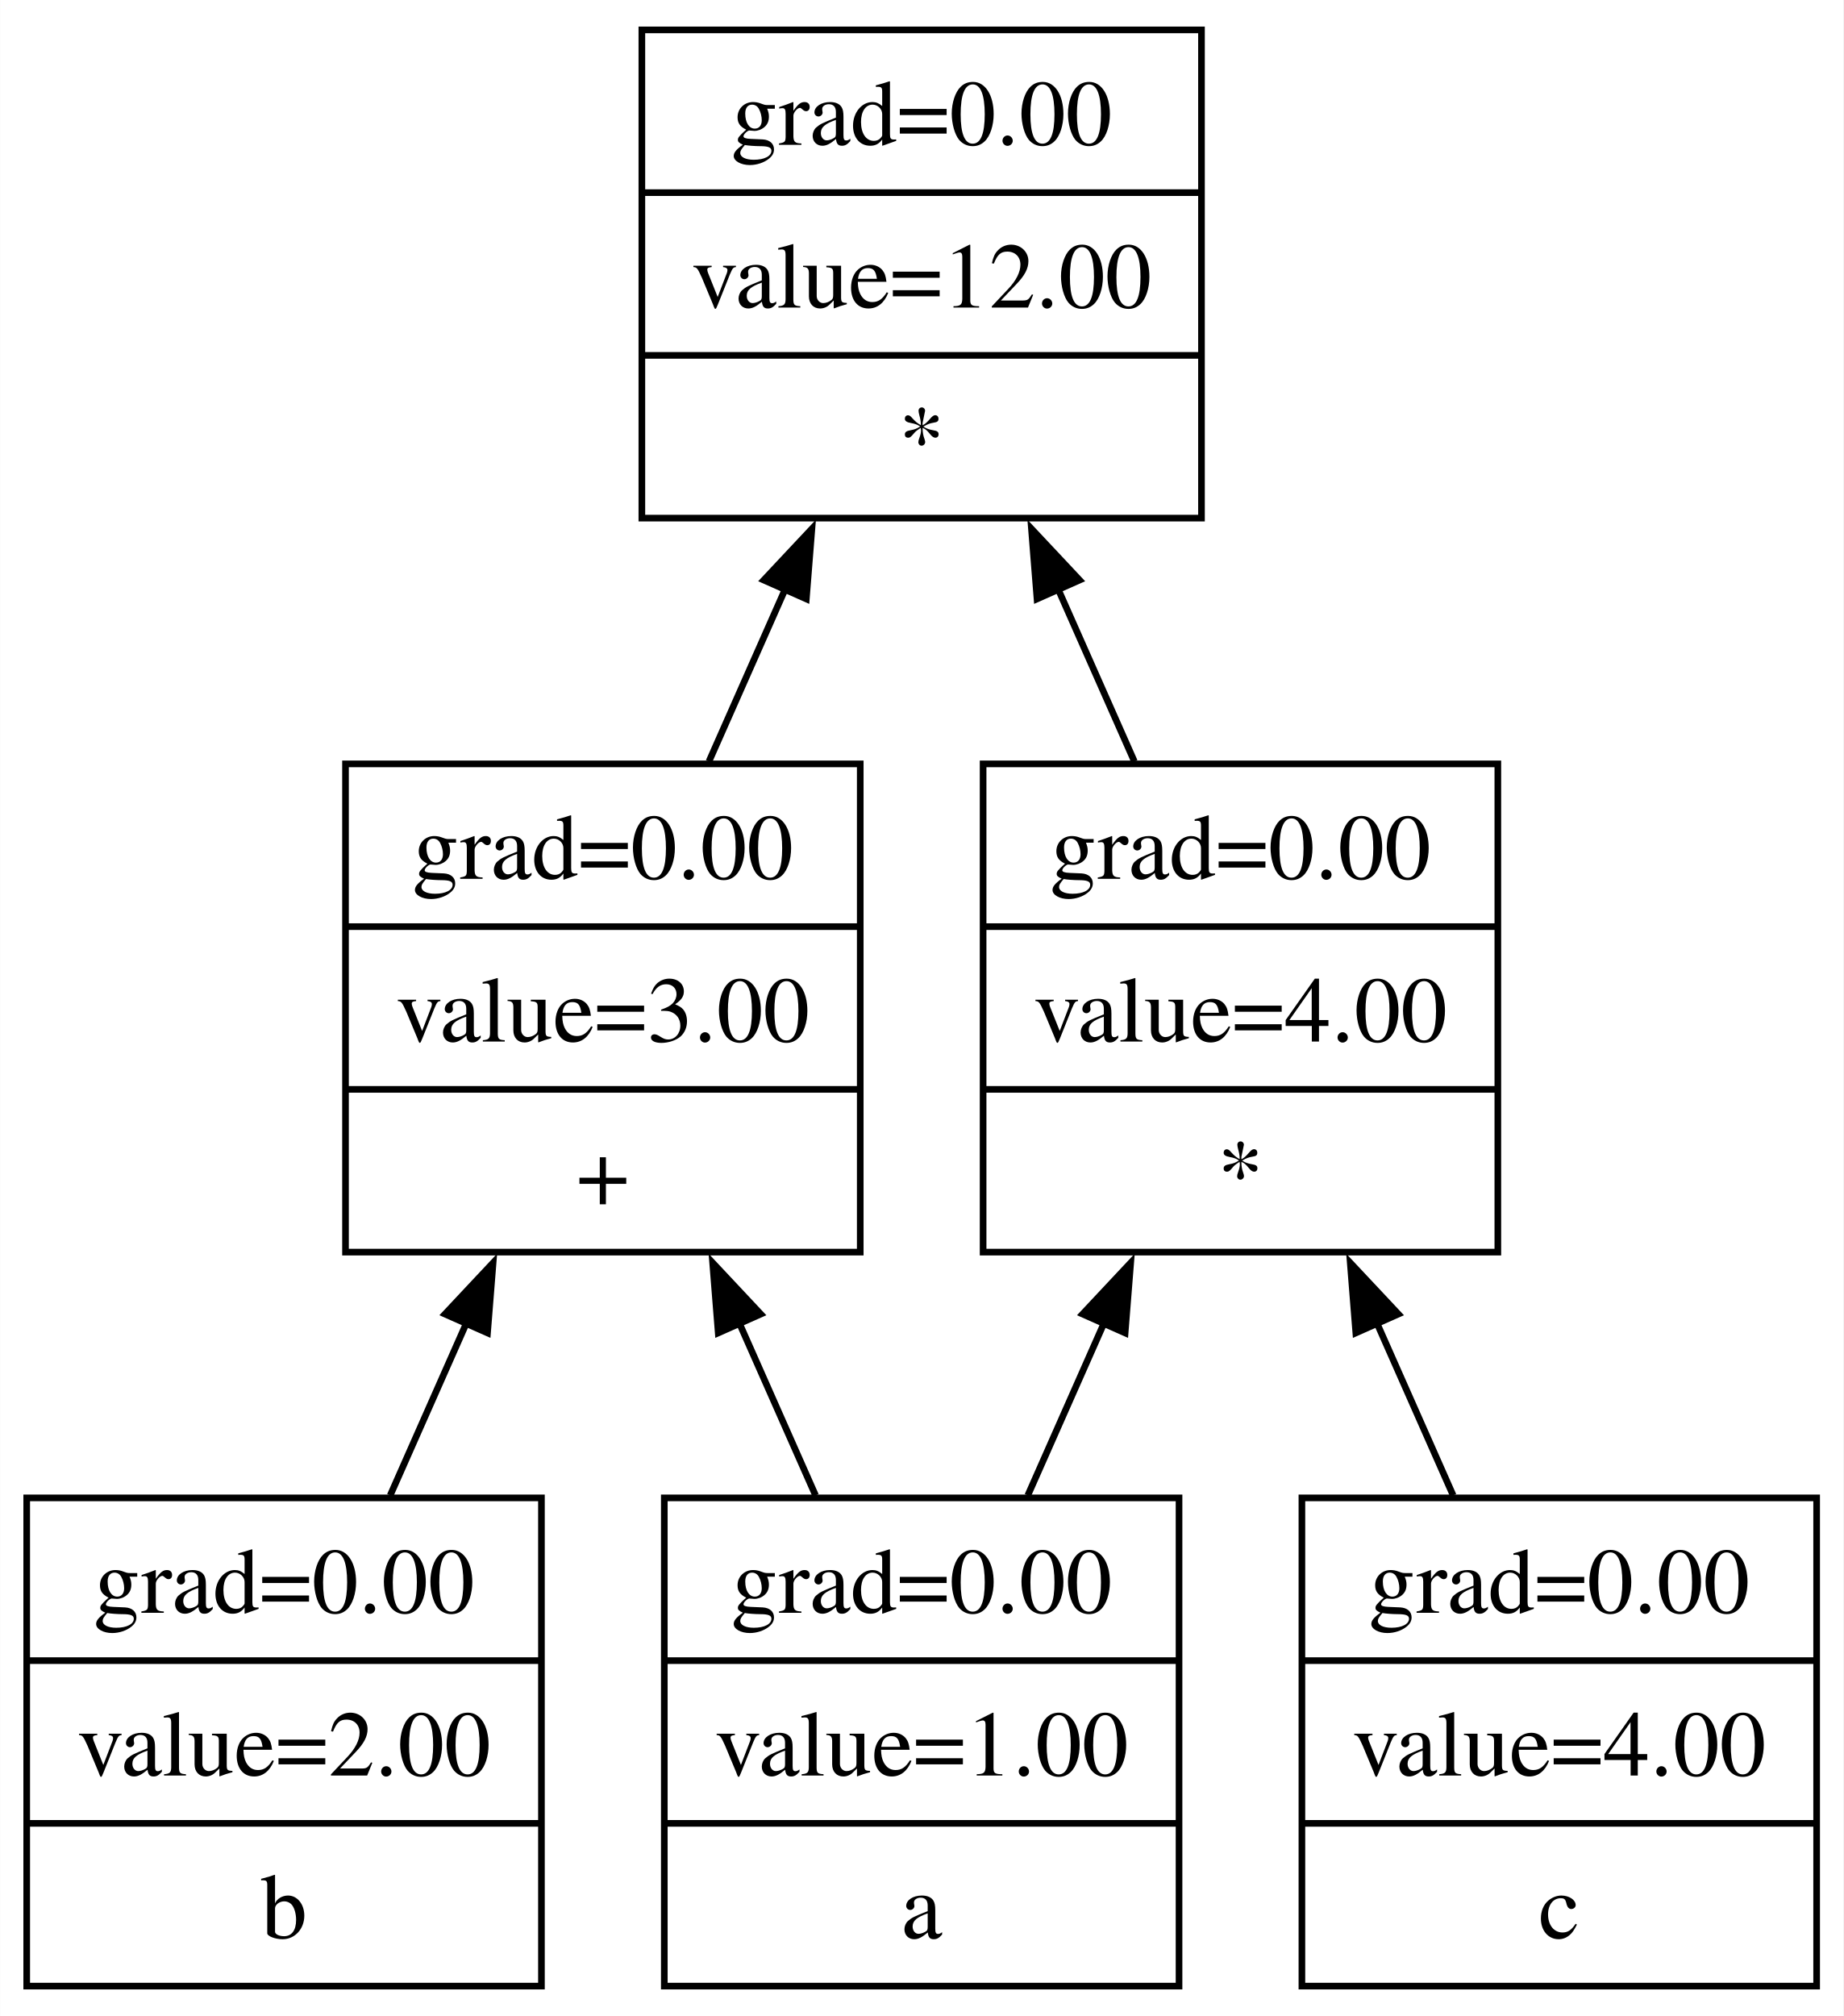
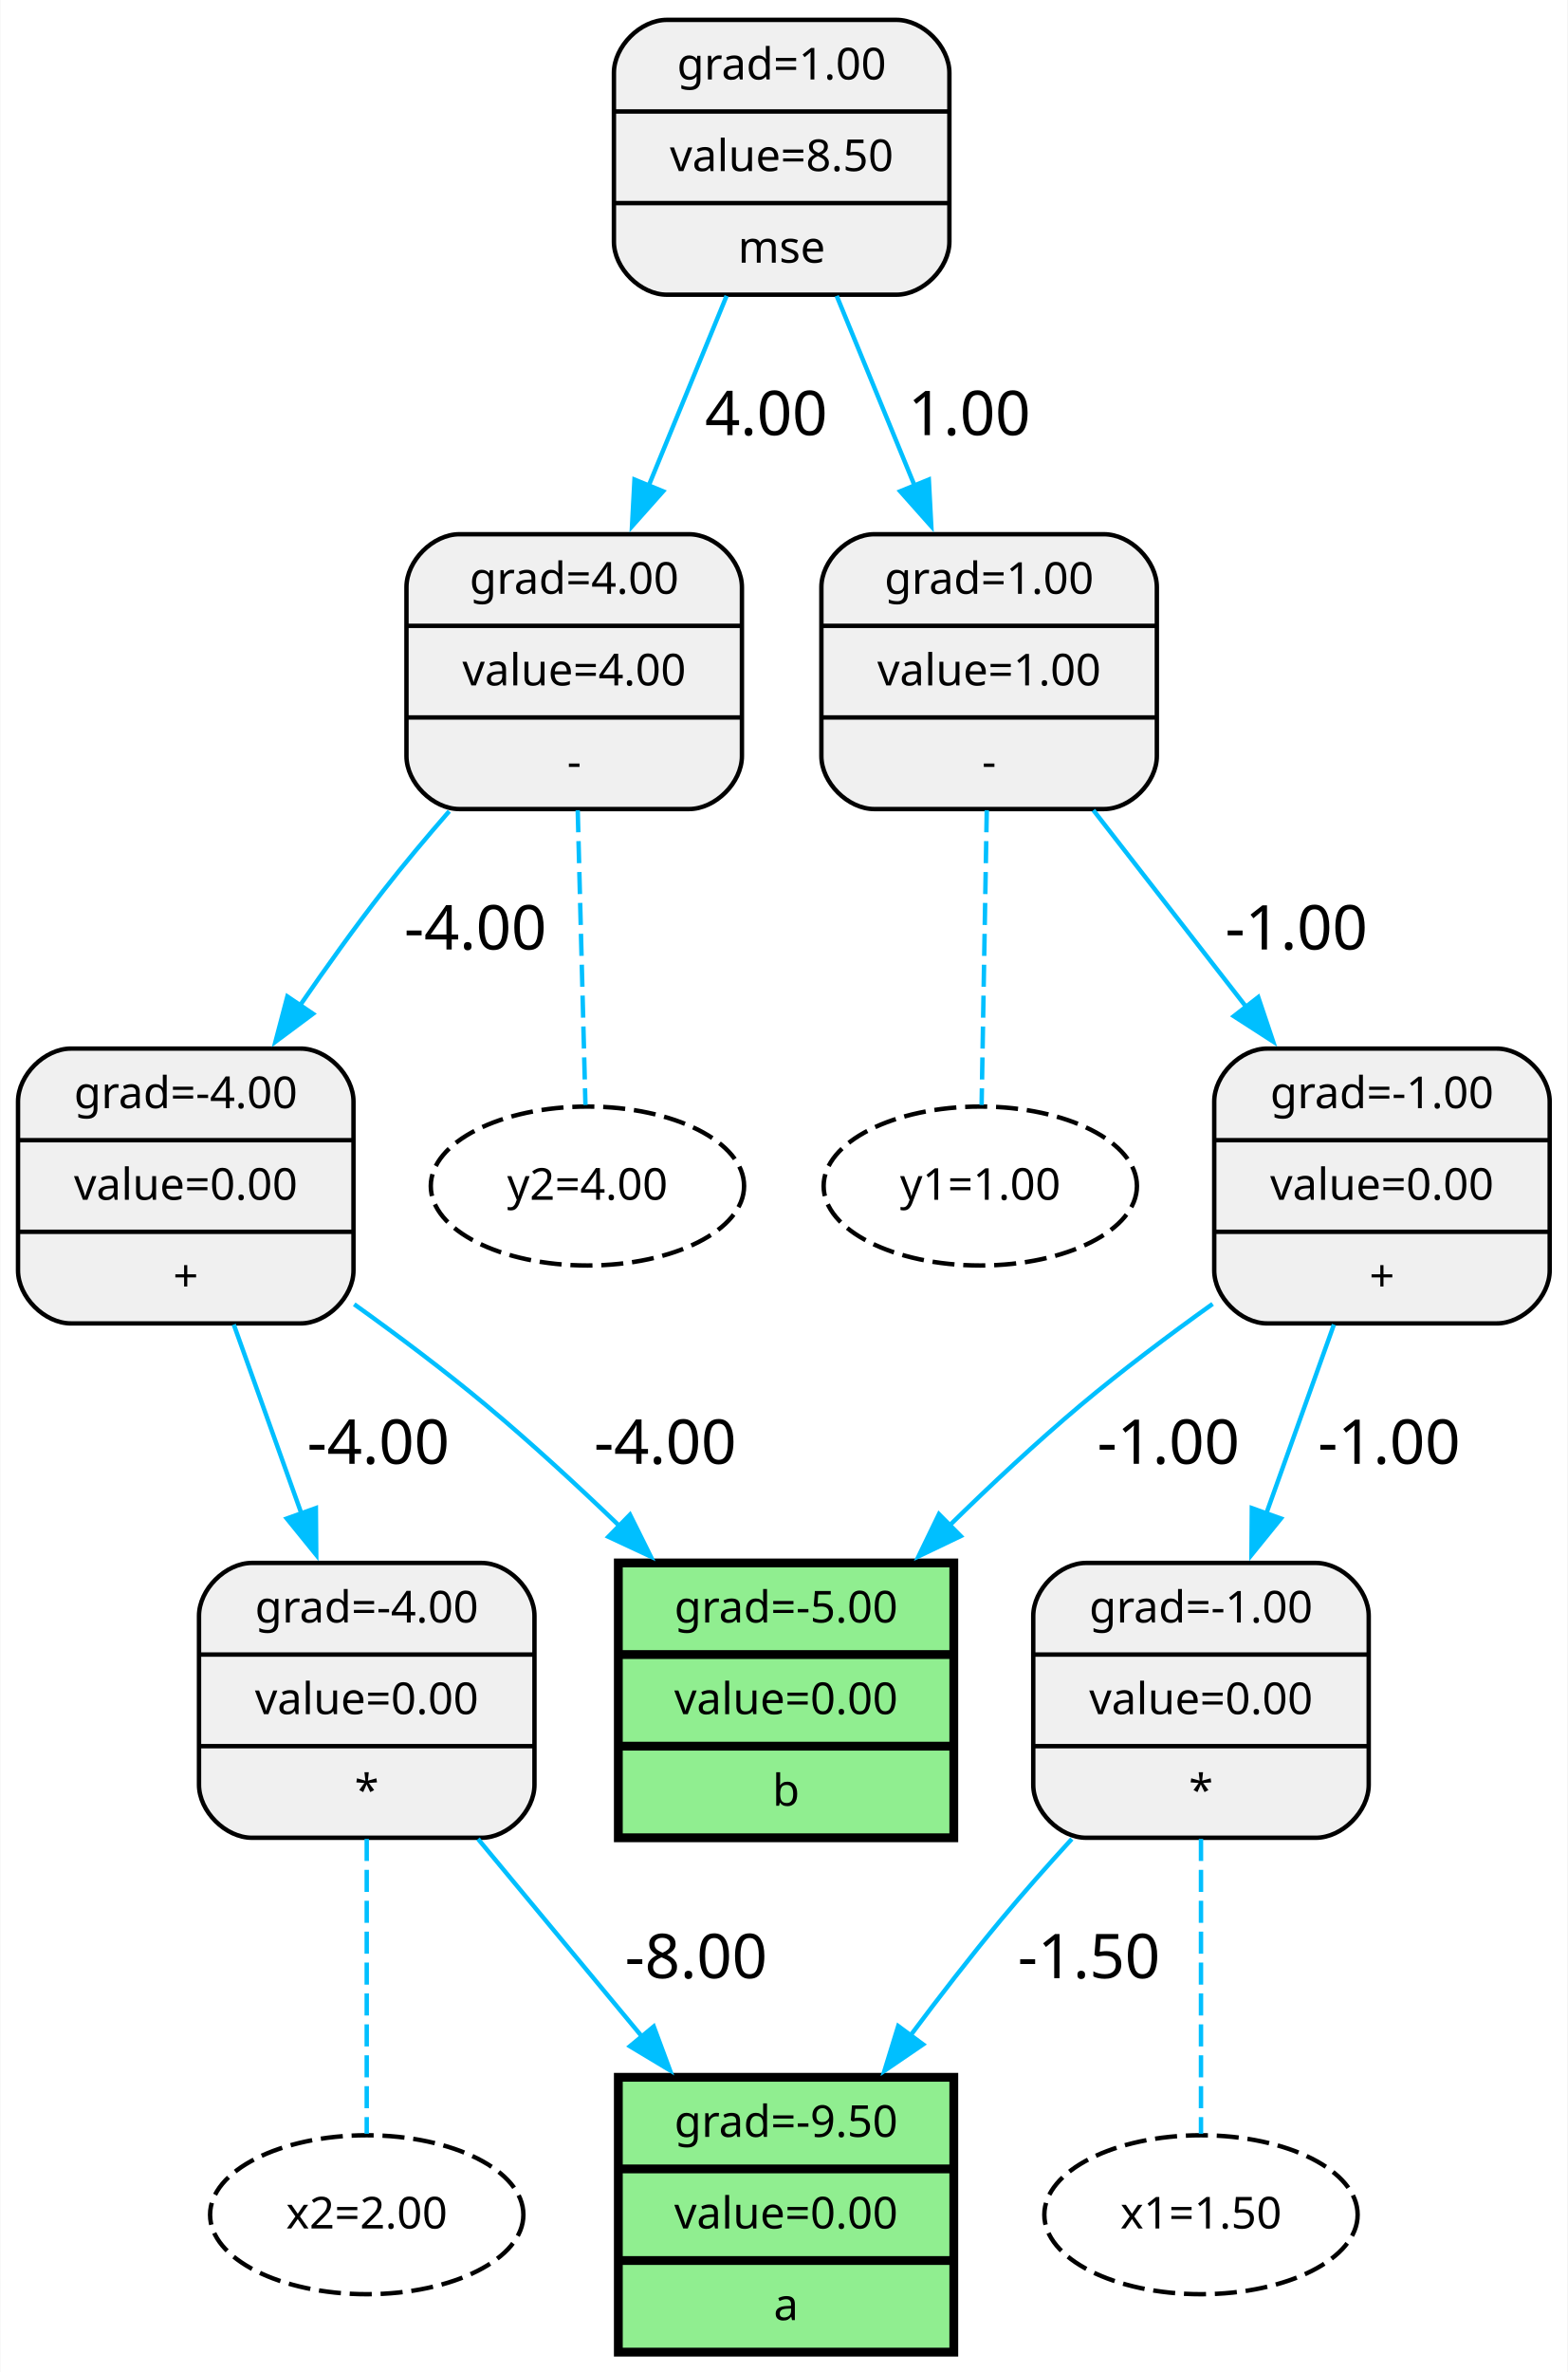
- <svg xmlns="http://www.w3.org/2000/svg" width="278pt" height="304pt" viewBox="0.00 0.00 277.50 303.50">
-   <g id="graph0" class="graph" transform="scale(1 1) rotate(0) translate(4 299.5)">
-     <polygon fill="white" stroke="none" points="-4,4 -4,-299.5 273.5,-299.5 273.5,4 -4,4" />
+ <svg xmlns="http://www.w3.org/2000/svg" width="355pt" height="537pt" viewBox="0.00 0.00 355.00 537.25">
+   <g id="graph0" class="graph" transform="scale(1 1) rotate(0) translate(4 533.25)">
+     <polygon fill="white" stroke="none" points="-4,4 -4,-533.25 351,-533.25 351,4 -4,4" />
    <g id="node1" class="node">
-       <polygon fill="none" stroke="black" points="0,-0.5 0,-74 77.5,-74 77.5,-0.5 0,-0.5" />
-       <text text-anchor="middle" x="38.75" y="-56.7" font-family="Times,serif" font-size="14.00">grad=0.00</text>
-       <polyline fill="none" stroke="black" points="0,-49.5 77.5,-49.5" />
-       <text text-anchor="middle" x="38.75" y="-32.2" font-family="Times,serif" font-size="14.00">value=2.00</text>
-       <polyline fill="none" stroke="black" points="0,-25 77.5,-25" />
-       <text text-anchor="middle" x="38.75" y="-7.7" font-family="Times,serif" font-size="14.00">b</text>
+       <ellipse fill="none" stroke="black" stroke-dasharray="5,2" cx="218" cy="-264.62" rx="35.49" ry="18" />
+       <text text-anchor="middle" x="218" y="-261.5" font-family="Menlo" font-size="10.00">y1=1.00</text>
+     </g>
+     <g id="node2" class="node">
+       <path fill="#f0f0f0" stroke="black" d="M100,-350C100,-350 152,-350 152,-350 158,-350 164,-356 164,-362 164,-362 164,-400.25 164,-400.25 164,-406.25 158,-412.25 152,-412.25 152,-412.25 100,-412.25 100,-412.25 94,-412.25 88,-406.25 88,-400.25 88,-400.25 88,-362 88,-362 88,-356 94,-350 100,-350" />
+       <text text-anchor="middle" x="126" y="-398.75" font-family="Menlo" font-size="10.00">grad=4.00</text>
+       <polyline fill="none" stroke="black" points="88,-391.5 164,-391.5" />
+       <text text-anchor="middle" x="126" y="-378" font-family="Menlo" font-size="10.00">value=4.00</text>
+       <polyline fill="none" stroke="black" points="88,-370.75 164,-370.75" />
+       <text text-anchor="middle" x="126" y="-357.25" font-family="Menlo" font-size="10.00">-</text>
    </g>
    <g id="node6" class="node">
-       <polygon fill="none" stroke="black" points="48,-111 48,-184.5 125.5,-184.5 125.5,-111 48,-111" />
-       <text text-anchor="middle" x="86.75" y="-167.2" font-family="Times,serif" font-size="14.00">grad=0.00</text>
-       <polyline fill="none" stroke="black" points="48,-160 125.5,-160" />
-       <text text-anchor="middle" x="86.75" y="-142.7" font-family="Times,serif" font-size="14.00">value=3.00</text>
-       <polyline fill="none" stroke="black" points="48,-135.5 125.5,-135.5" />
-       <text text-anchor="middle" x="86.75" y="-118.2" font-family="Times,serif" font-size="14.00">+</text>
+       <path fill="#f0f0f0" stroke="black" d="M12,-233.5C12,-233.5 64,-233.5 64,-233.5 70,-233.5 76,-239.5 76,-245.5 76,-245.5 76,-283.75 76,-283.75 76,-289.75 70,-295.75 64,-295.75 64,-295.75 12,-295.75 12,-295.75 6,-295.75 0,-289.75 0,-283.75 0,-283.75 0,-245.5 0,-245.5 0,-239.5 6,-233.5 12,-233.5" />
+       <text text-anchor="middle" x="38" y="-282.25" font-family="Menlo" font-size="10.00">grad=-4.00</text>
+       <polyline fill="none" stroke="black" points="0,-275 76,-275" />
+       <text text-anchor="middle" x="38" y="-261.5" font-family="Menlo" font-size="10.00">value=0.00</text>
+       <polyline fill="none" stroke="black" points="0,-254.25 76,-254.25" />
+       <text text-anchor="middle" x="38" y="-240.75" font-family="Menlo" font-size="10.00">+</text>
+     </g>
+     <g id="edge9" class="edge">
+       <path fill="none" stroke="deepskyblue" d="M97.69,-349.51C92.58,-343.65 87.4,-337.47 82.75,-331.5 76.32,-323.25 69.79,-314.12 63.77,-305.36" />
+       <polygon fill="deepskyblue" stroke="deepskyblue" points="66.82,-303.63 58.32,-297.3 61.02,-307.55 66.82,-303.63" />
+       <text text-anchor="middle" x="103.62" y="-318.2" font-family="Menlo" font-size="14.00">-4.00</text>
+     </g>
+     <g id="node11" class="node">
+       <ellipse fill="none" stroke="black" stroke-dasharray="5,2" cx="129" cy="-264.62" rx="35.49" ry="18" />
+       <text text-anchor="middle" x="129" y="-261.5" font-family="Menlo" font-size="10.00">y2=4.00</text>
+     </g>
+     <g id="edge3" class="edge">
+       <path fill="none" stroke="deepskyblue" stroke-dasharray="5,2" d="M126.8,-349.74C127.36,-328.41 128.08,-300.64 128.55,-282.97" />
+     </g>
+     <g id="node3" class="node">
+       <ellipse fill="none" stroke="black" stroke-dasharray="5,2" cx="79" cy="-31.62" rx="35.49" ry="18" />
+       <text text-anchor="middle" x="79" y="-28.5" font-family="Menlo" font-size="10.00">x2=2.00</text>
+     </g>
+     <g id="node4" class="node">
+       <ellipse fill="none" stroke="black" stroke-dasharray="5,2" cx="268" cy="-31.62" rx="35.49" ry="18" />
+       <text text-anchor="middle" x="268" y="-28.5" font-family="Menlo" font-size="10.00">x1=1.50</text>
+     </g>
+     <g id="node5" class="node">
+       <path fill="#f0f0f0" stroke="black" d="M242,-117C242,-117 294,-117 294,-117 300,-117 306,-123 306,-129 306,-129 306,-167.25 306,-167.25 306,-173.25 300,-179.25 294,-179.25 294,-179.25 242,-179.25 242,-179.25 236,-179.25 230,-173.25 230,-167.25 230,-167.25 230,-129 230,-129 230,-123 236,-117 242,-117" />
+       <text text-anchor="middle" x="268" y="-165.75" font-family="Menlo" font-size="10.00">grad=-1.00</text>
+       <polyline fill="none" stroke="black" points="230,-158.5 306,-158.5" />
+       <text text-anchor="middle" x="268" y="-145" font-family="Menlo" font-size="10.00">value=0.00</text>
+       <polyline fill="none" stroke="black" points="230,-137.75 306,-137.75" />
+       <text text-anchor="middle" x="268" y="-124.25" font-family="Menlo" font-size="10.00">*</text>
+     </g>
+     <g id="edge2" class="edge">
+       <path fill="none" stroke="deepskyblue" stroke-dasharray="5,2" d="M268,-116.74C268,-95.41 268,-67.64 268,-49.97" />
+     </g>
+     <g id="node12" class="node">
+       <polygon fill="lightgreen" stroke="black" stroke-width="2" points="136,-0.5 136,-62.75 212,-62.75 212,-0.5 136,-0.5" />
+       <text text-anchor="middle" x="174" y="-49.25" font-family="Menlo" font-size="10.00">grad=-9.50</text>
+       <polyline fill="none" stroke="black" stroke-width="2" points="136,-42 212,-42" />
+       <text text-anchor="middle" x="174" y="-28.5" font-family="Menlo" font-size="10.00">value=0.00</text>
+       <polyline fill="none" stroke="black" stroke-width="2" points="136,-21.25 212,-21.25" />
+       <text text-anchor="middle" x="174" y="-7.75" font-family="Menlo" font-size="10.00">a</text>
+     </g>
+     <g id="edge10" class="edge">
+       <path fill="none" stroke="deepskyblue" d="M238.74,-116.73C233.3,-110.79 227.76,-104.53 222.75,-98.5 215.8,-90.13 208.65,-80.89 202.05,-72.04" />
+       <polygon fill="deepskyblue" stroke="deepskyblue" points="205.04,-70.2 196.29,-64.23 199.41,-74.35 205.04,-70.2" />
+       <text text-anchor="middle" x="242.62" y="-85.2" font-family="Menlo" font-size="14.00">-1.50</text>
+     </g>
+     <g id="node7" class="node">
+       <path fill="#f0f0f0" stroke="black" d="M53,-117C53,-117 105,-117 105,-117 111,-117 117,-123 117,-129 117,-129 117,-167.25 117,-167.25 117,-173.25 111,-179.25 105,-179.25 105,-179.25 53,-179.25 53,-179.25 47,-179.25 41,-173.25 41,-167.25 41,-167.25 41,-129 41,-129 41,-123 47,-117 53,-117" />
+       <text text-anchor="middle" x="79" y="-165.75" font-family="Menlo" font-size="10.00">grad=-4.00</text>
+       <polyline fill="none" stroke="black" points="41,-158.5 117,-158.5" />
+       <text text-anchor="middle" x="79" y="-145" font-family="Menlo" font-size="10.00">value=0.00</text>
+       <polyline fill="none" stroke="black" points="41,-137.75 117,-137.75" />
+       <text text-anchor="middle" x="79" y="-124.25" font-family="Menlo" font-size="10.00">*</text>
+     </g>
+     <g id="edge14" class="edge">
+       <path fill="none" stroke="deepskyblue" d="M48.88,-233.24C53.61,-220.04 59.21,-204.38 64.3,-190.17" />
+       <polygon fill="deepskyblue" stroke="deepskyblue" points="67.48,-191.67 67.56,-181.08 60.89,-189.31 67.48,-191.67" />
+       <text text-anchor="middle" x="81.62" y="-201.7" font-family="Menlo" font-size="14.00">-4.00</text>
+     </g>
+     <g id="node10" class="node">
+       <polygon fill="lightgreen" stroke="black" stroke-width="2" points="136,-117 136,-179.25 212,-179.25 212,-117 136,-117" />
+       <text text-anchor="middle" x="174" y="-165.75" font-family="Menlo" font-size="10.00">grad=-5.00</text>
+       <polyline fill="none" stroke="black" stroke-width="2" points="136,-158.5 212,-158.5" />
+       <text text-anchor="middle" x="174" y="-145" font-family="Menlo" font-size="10.00">value=0.00</text>
+       <polyline fill="none" stroke="black" stroke-width="2" points="136,-137.75 212,-137.75" />
+       <text text-anchor="middle" x="174" y="-124.25" font-family="Menlo" font-size="10.00">b</text>
+     </g>
+     <g id="edge11" class="edge">
+       <path fill="none" stroke="deepskyblue" d="M76.16,-237.84C86.1,-230.73 96.64,-222.81 106,-215 116.15,-206.53 126.64,-196.88 136.25,-187.63" />
+       <polygon fill="deepskyblue" stroke="deepskyblue" points="138.64,-190.18 143.35,-180.7 133.75,-185.18 138.64,-190.18" />
+       <text text-anchor="middle" x="146.62" y="-201.7" font-family="Menlo" font-size="14.00">-4.00</text>
    </g>
    <g id="edge6" class="edge">
-       <path fill="none" stroke="black" d="M54.73,-74.38C58.42,-82.71 62.39,-91.68 66.23,-100.37" />
-       <polygon fill="black" stroke="black" points="62.98,-101.67 70.22,-109.39 69.38,-98.83 62.98,-101.67" />
+       <path fill="none" stroke="deepskyblue" stroke-dasharray="5,2" d="M79,-116.74C79,-95.41 79,-67.64 79,-49.97" />
    </g>
-     <g id="node2" class="node">
-       <polygon fill="none" stroke="black" points="144,-111 144,-184.5 221.5,-184.5 221.5,-111 144,-111" />
-       <text text-anchor="middle" x="182.75" y="-167.2" font-family="Times,serif" font-size="14.00">grad=0.00</text>
-       <polyline fill="none" stroke="black" points="144,-160 221.5,-160" />
-       <text text-anchor="middle" x="182.75" y="-142.7" font-family="Times,serif" font-size="14.00">value=4.00</text>
-       <polyline fill="none" stroke="black" points="144,-135.5 221.5,-135.5" />
-       <text text-anchor="middle" x="182.75" y="-118.2" font-family="Times,serif" font-size="14.00">*</text>
+     <g id="edge13" class="edge">
+       <path fill="none" stroke="deepskyblue" d="M104.21,-116.74C115.59,-103.03 129.18,-86.65 141.33,-72" />
+       <polygon fill="deepskyblue" stroke="deepskyblue" points="144.02,-74.25 147.71,-64.32 138.63,-69.78 144.02,-74.25" />
+       <text text-anchor="middle" x="153.62" y="-85.2" font-family="Menlo" font-size="14.00">-8.00</text>
    </g>
-     <g id="node5" class="node">
-       <polygon fill="none" stroke="black" points="92.62,-221.5 92.62,-295 176.88,-295 176.88,-221.5 92.62,-221.5" />
-       <text text-anchor="middle" x="134.75" y="-277.7" font-family="Times,serif" font-size="14.00">grad=0.00</text>
-       <polyline fill="none" stroke="black" points="92.62,-270.5 176.88,-270.5" />
-       <text text-anchor="middle" x="134.75" y="-253.2" font-family="Times,serif" font-size="14.00">value=12.00</text>
-       <polyline fill="none" stroke="black" points="92.62,-246 176.88,-246" />
-       <text text-anchor="middle" x="134.75" y="-228.7" font-family="Times,serif" font-size="14.00">*</text>
+     <g id="node8" class="node">
+       <path fill="#f0f0f0" stroke="black" d="M194,-350C194,-350 246,-350 246,-350 252,-350 258,-356 258,-362 258,-362 258,-400.25 258,-400.25 258,-406.25 252,-412.25 246,-412.25 246,-412.25 194,-412.25 194,-412.25 188,-412.25 182,-406.25 182,-400.25 182,-400.25 182,-362 182,-362 182,-356 188,-350 194,-350" />
+       <text text-anchor="middle" x="220" y="-398.75" font-family="Menlo" font-size="10.00">grad=1.00</text>
+       <polyline fill="none" stroke="black" points="182,-391.5 258,-391.5" />
+       <text text-anchor="middle" x="220" y="-378" font-family="Menlo" font-size="10.00">value=1.00</text>
+       <polyline fill="none" stroke="black" points="182,-370.75 258,-370.75" />
+       <text text-anchor="middle" x="220" y="-357.25" font-family="Menlo" font-size="10.00">-</text>
    </g>
    <g id="edge5" class="edge">
-       <path fill="none" stroke="black" d="M166.77,-184.88C163.08,-193.21 159.11,-202.18 155.27,-210.87" />
-       <polygon fill="black" stroke="black" points="152.12,-209.33 151.28,-219.89 158.52,-212.17 152.12,-209.33" />
+       <path fill="none" stroke="deepskyblue" stroke-dasharray="5,2" d="M219.47,-349.74C219.1,-328.41 218.61,-300.64 218.3,-282.97" />
    </g>
-     <g id="node3" class="node">
-       <polygon fill="none" stroke="black" points="96,-0.5 96,-74 173.5,-74 173.5,-0.5 96,-0.5" />
-       <text text-anchor="middle" x="134.75" y="-56.7" font-family="Times,serif" font-size="14.00">grad=0.00</text>
-       <polyline fill="none" stroke="black" points="96,-49.5 173.5,-49.5" />
-       <text text-anchor="middle" x="134.75" y="-32.2" font-family="Times,serif" font-size="14.00">value=1.00</text>
-       <polyline fill="none" stroke="black" points="96,-25 173.5,-25" />
-       <text text-anchor="middle" x="134.75" y="-7.7" font-family="Times,serif" font-size="14.00">a</text>
+     <g id="node9" class="node">
+       <path fill="#f0f0f0" stroke="black" d="M283,-233.5C283,-233.5 335,-233.5 335,-233.5 341,-233.5 347,-239.5 347,-245.5 347,-245.5 347,-283.75 347,-283.75 347,-289.75 341,-295.75 335,-295.75 335,-295.75 283,-295.75 283,-295.75 277,-295.75 271,-289.75 271,-283.75 271,-283.75 271,-245.5 271,-245.5 271,-239.5 277,-233.5 283,-233.5" />
+       <text text-anchor="middle" x="309" y="-282.25" font-family="Menlo" font-size="10.00">grad=-1.00</text>
+       <polyline fill="none" stroke="black" points="271,-275 347,-275" />
+       <text text-anchor="middle" x="309" y="-261.5" font-family="Menlo" font-size="10.00">value=0.00</text>
+       <polyline fill="none" stroke="black" points="271,-254.25 347,-254.25" />
+       <text text-anchor="middle" x="309" y="-240.75" font-family="Menlo" font-size="10.00">+</text>
    </g>
-     <g id="edge2" class="edge">
-       <path fill="none" stroke="black" d="M150.73,-74.38C154.42,-82.71 158.39,-91.68 162.23,-100.37" />
-       <polygon fill="black" stroke="black" points="158.98,-101.67 166.22,-109.39 165.38,-98.83 158.98,-101.67" />
+     <g id="edge4" class="edge">
+       <path fill="none" stroke="deepskyblue" d="M243.62,-349.74C254.28,-336.03 267.01,-319.65 278.39,-305" />
+       <polygon fill="deepskyblue" stroke="deepskyblue" points="280.97,-307.39 284.34,-297.35 275.44,-303.09 280.97,-307.39" />
+       <text text-anchor="middle" x="289.62" y="-318.2" font-family="Menlo" font-size="14.00">-1.00</text>
+     </g>
+     <g id="edge7" class="edge">
+       <path fill="none" stroke="deepskyblue" d="M298.12,-233.24C293.39,-220.04 287.79,-204.38 282.7,-190.17" />
+       <polygon fill="deepskyblue" stroke="deepskyblue" points="286.11,-189.31 279.44,-181.08 279.52,-191.67 286.11,-189.31" />
+       <text text-anchor="middle" x="310.62" y="-201.7" font-family="Menlo" font-size="14.00">-1.00</text>
    </g>
    <g id="edge1" class="edge">
-       <path fill="none" stroke="black" d="M118.77,-74.38C115.08,-82.71 111.11,-91.68 107.27,-100.37" />
-       <polygon fill="black" stroke="black" points="104.12,-98.83 103.28,-109.39 110.52,-101.67 104.12,-98.83" />
+       <path fill="none" stroke="deepskyblue" d="M270.64,-237.92C260.67,-230.8 250.11,-222.86 240.75,-215 230.72,-206.57 220.41,-196.94 210.98,-187.69" />
+       <polygon fill="deepskyblue" stroke="deepskyblue" points="213.57,-185.33 204.02,-180.76 208.64,-190.3 213.57,-185.33" />
+       <text text-anchor="middle" x="260.62" y="-201.7" font-family="Menlo" font-size="14.00">-1.00</text>
    </g>
-     <g id="node4" class="node">
-       <polygon fill="none" stroke="black" points="192,-0.5 192,-74 269.5,-74 269.5,-0.5 192,-0.5" />
-       <text text-anchor="middle" x="230.75" y="-56.7" font-family="Times,serif" font-size="14.00">grad=0.00</text>
-       <polyline fill="none" stroke="black" points="192,-49.5 269.5,-49.5" />
-       <text text-anchor="middle" x="230.75" y="-32.2" font-family="Times,serif" font-size="14.00">value=4.00</text>
-       <polyline fill="none" stroke="black" points="192,-25 269.5,-25" />
-       <text text-anchor="middle" x="230.75" y="-7.7" font-family="Times,serif" font-size="14.00">c</text>
+     <g id="node13" class="node">
+       <path fill="#f0f0f0" stroke="black" d="M147,-466.5C147,-466.5 199,-466.5 199,-466.5 205,-466.5 211,-472.5 211,-478.5 211,-478.5 211,-516.75 211,-516.75 211,-522.75 205,-528.75 199,-528.75 199,-528.75 147,-528.75 147,-528.75 141,-528.75 135,-522.75 135,-516.75 135,-516.75 135,-478.5 135,-478.5 135,-472.5 141,-466.5 147,-466.5" />
+       <text text-anchor="middle" x="173" y="-515.25" font-family="Menlo" font-size="10.00">grad=1.00</text>
+       <polyline fill="none" stroke="black" points="135,-508 211,-508" />
+       <text text-anchor="middle" x="173" y="-494.5" font-family="Menlo" font-size="10.00">value=8.50</text>
+       <polyline fill="none" stroke="black" points="135,-487.25 211,-487.25" />
+       <text text-anchor="middle" x="173" y="-473.75" font-family="Menlo" font-size="10.00">mse</text>
    </g>
-     <g id="edge3" class="edge">
-       <path fill="none" stroke="black" d="M214.77,-74.38C211.08,-82.71 207.11,-91.68 203.27,-100.37" />
-       <polygon fill="black" stroke="black" points="200.12,-98.83 199.28,-109.39 206.52,-101.67 200.12,-98.83" />
+     <g id="edge12" class="edge">
+       <path fill="none" stroke="deepskyblue" d="M160.53,-466.24C155.11,-453.04 148.68,-437.38 142.85,-423.17" />
+       <polygon fill="deepskyblue" stroke="deepskyblue" points="146.14,-421.97 139.1,-414.05 139.66,-424.63 146.14,-421.97" />
+       <text text-anchor="middle" x="169.5" y="-434.7" font-family="Menlo" font-size="14.00">4.00</text>
    </g>
-     <g id="edge4" class="edge">
-       <path fill="none" stroke="black" d="M102.73,-184.88C106.42,-193.21 110.39,-202.18 114.23,-210.87" />
-       <polygon fill="black" stroke="black" points="110.98,-212.17 118.22,-219.89 117.38,-209.33 110.98,-212.17" />
+     <g id="edge8" class="edge">
+       <path fill="none" stroke="deepskyblue" d="M185.47,-466.24C190.89,-453.04 197.32,-437.38 203.15,-423.17" />
+       <polygon fill="deepskyblue" stroke="deepskyblue" points="206.34,-424.63 206.9,-414.05 199.86,-421.97 206.34,-424.63" />
+       <text text-anchor="middle" x="215.5" y="-434.7" font-family="Menlo" font-size="14.00">1.00</text>
    </g>
  </g>
</svg>
